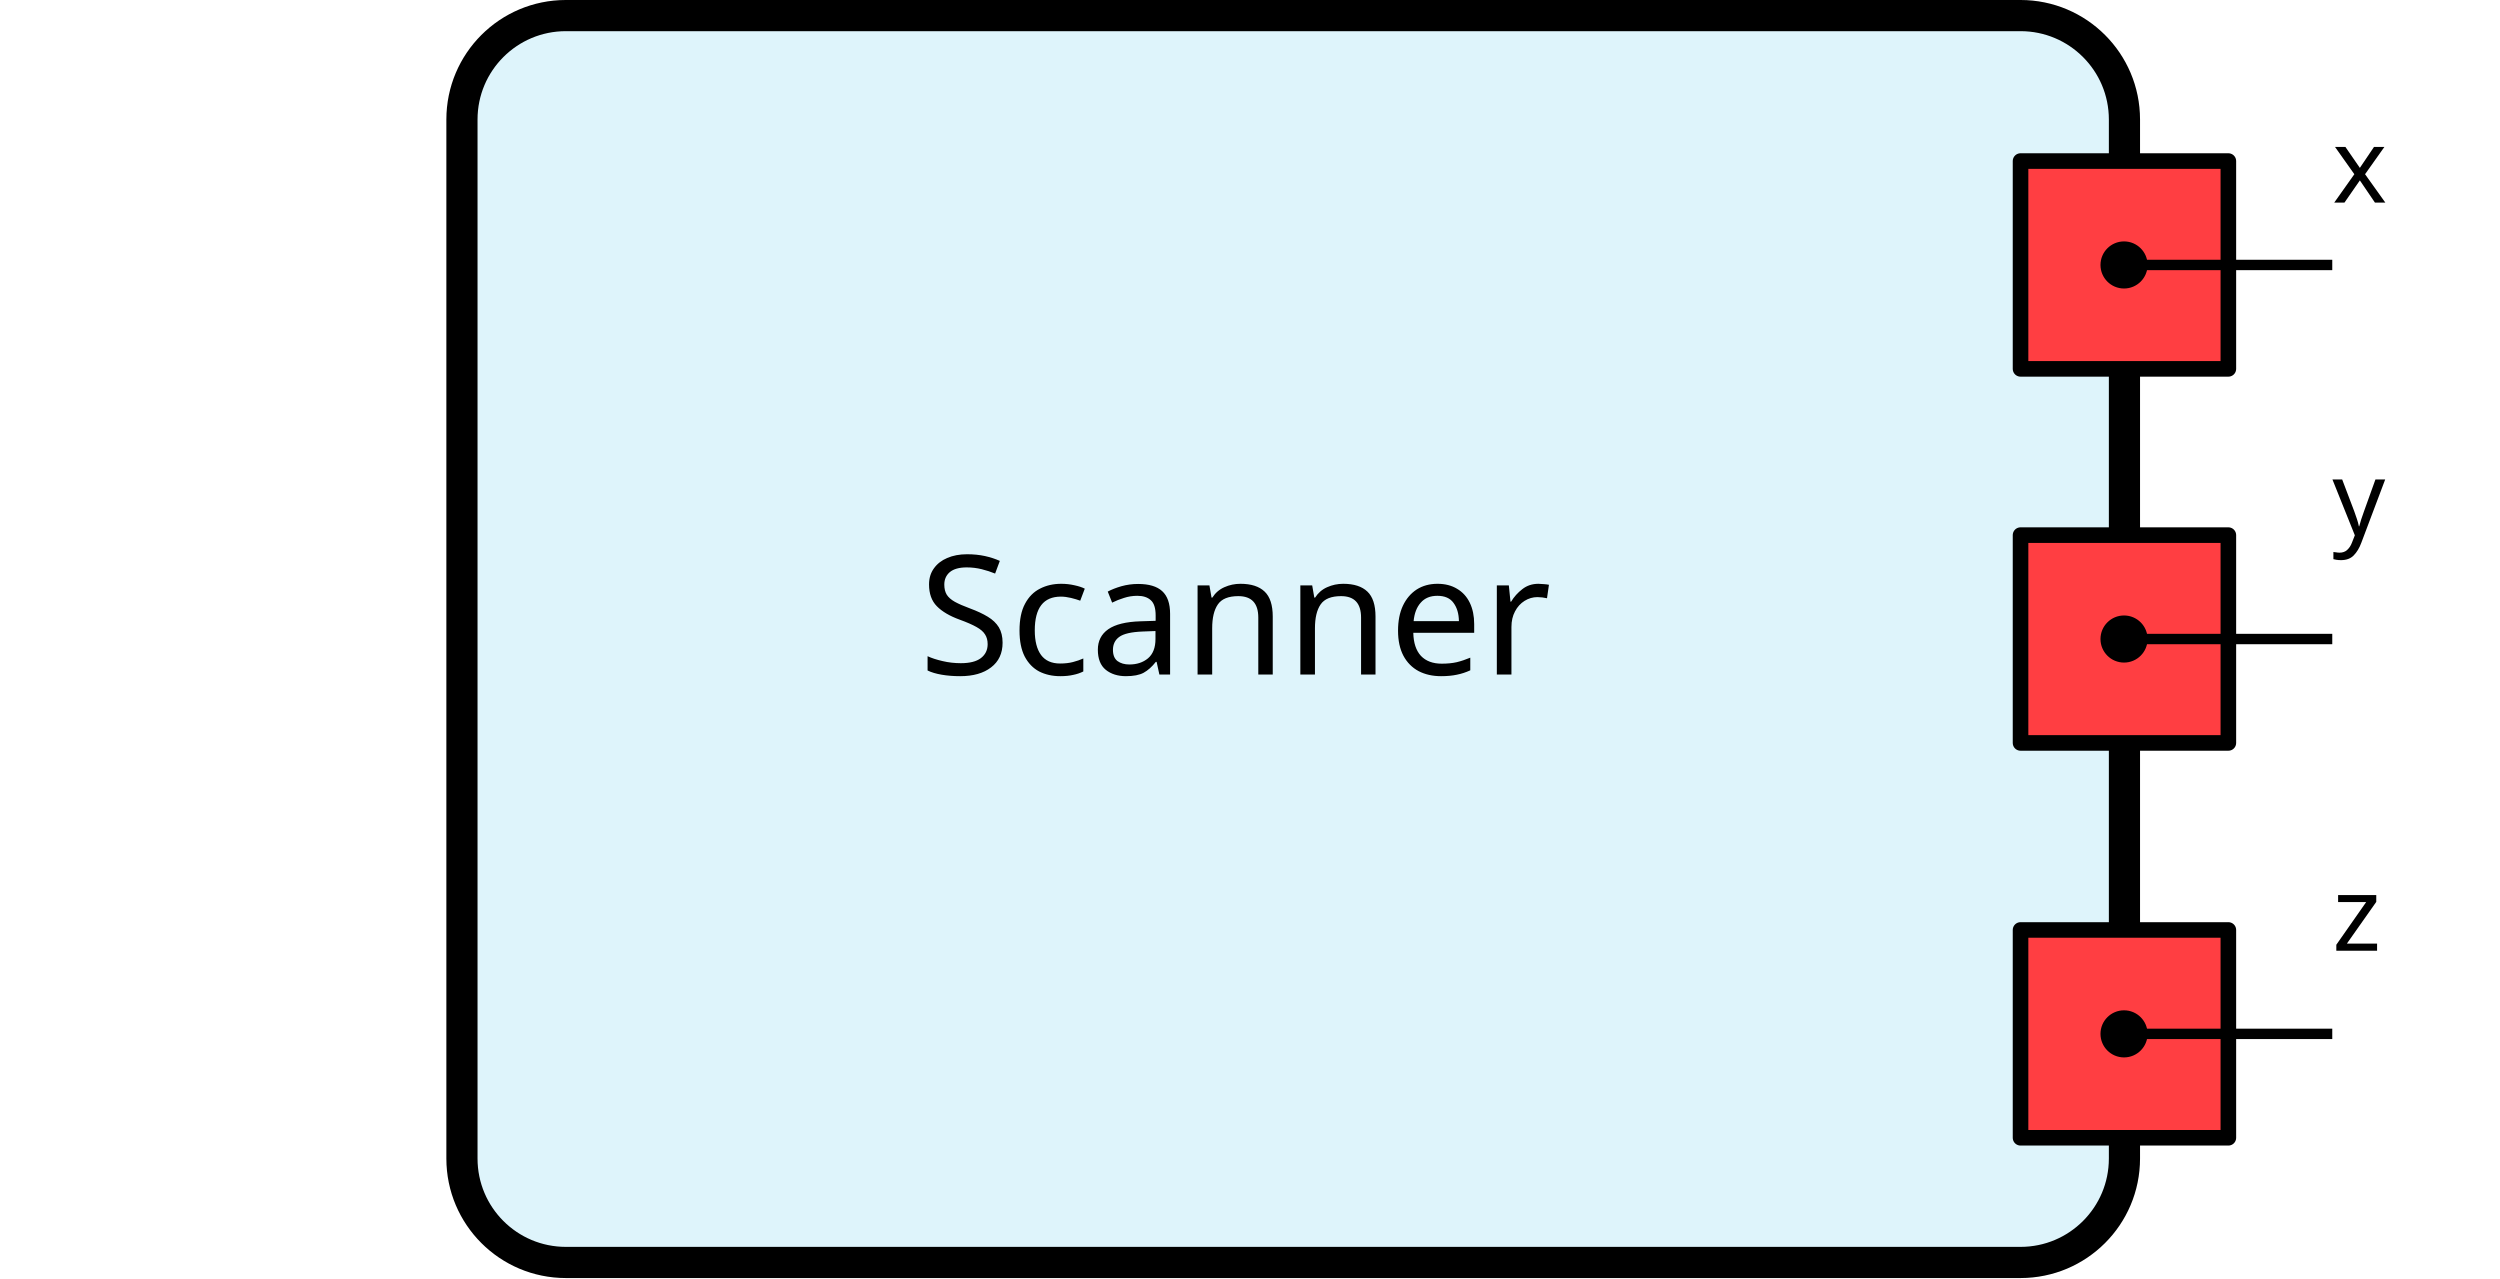
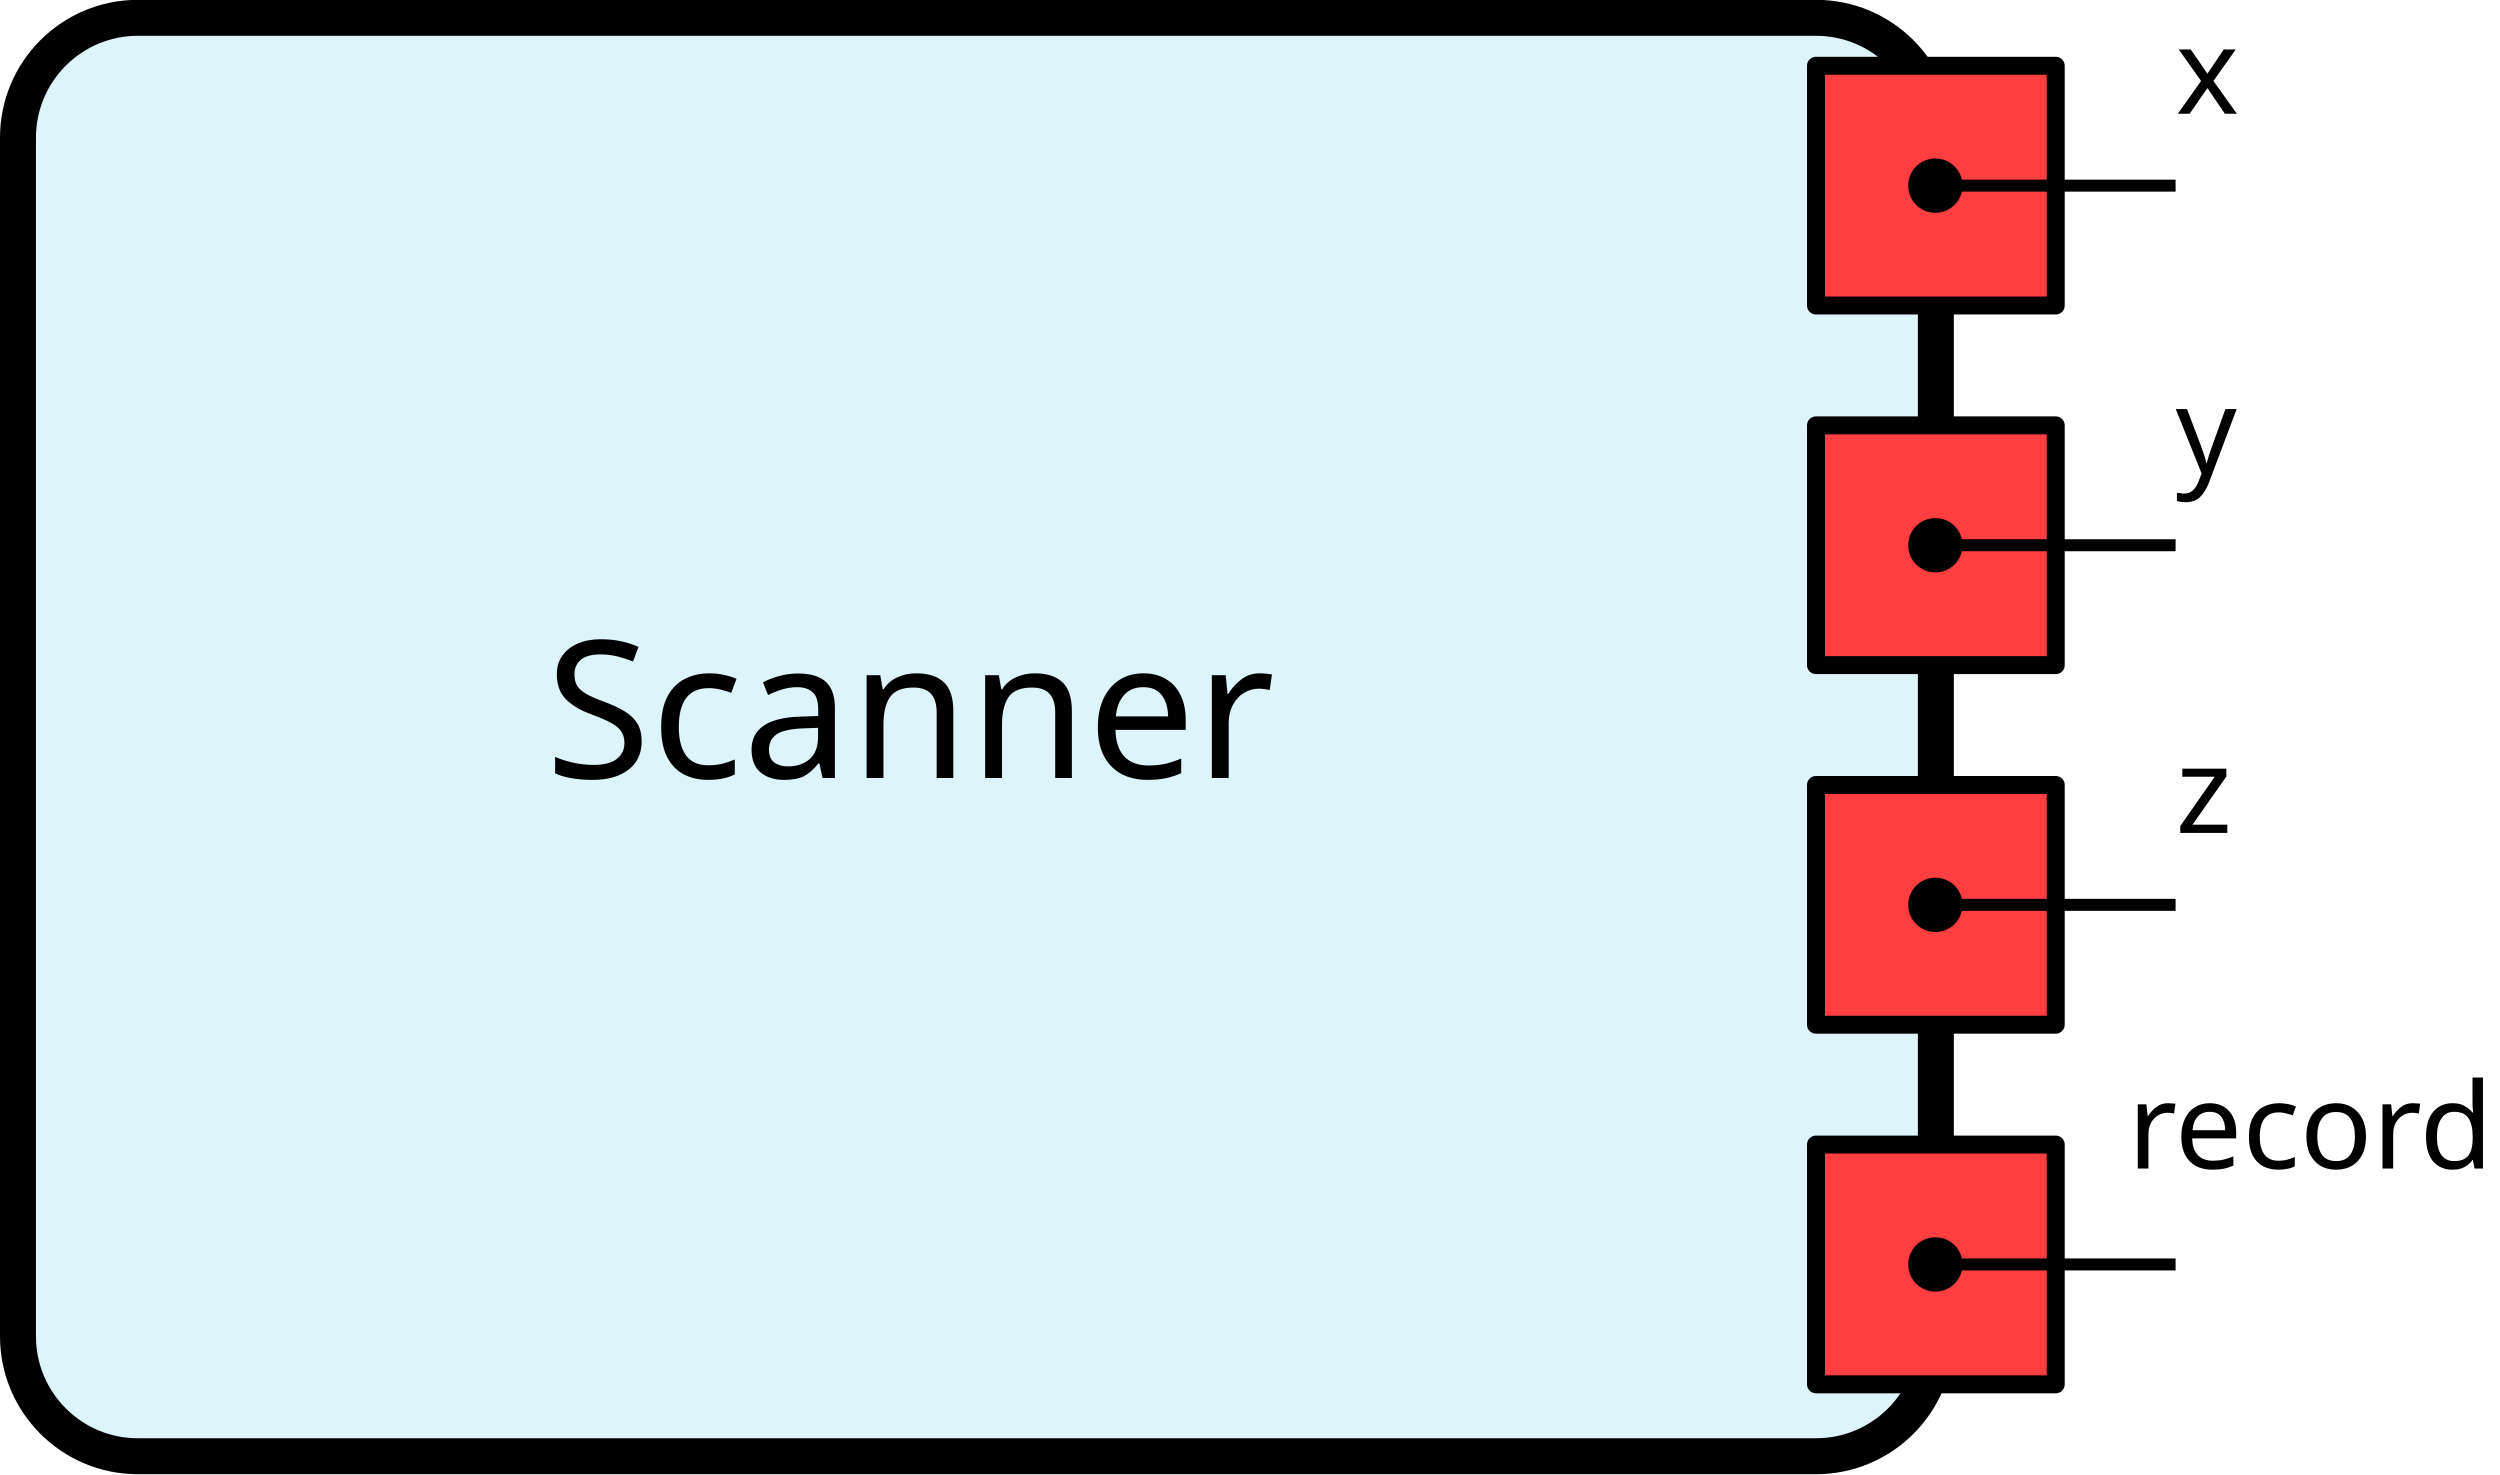
- <svg xmlns="http://www.w3.org/2000/svg" width="240.601" height="123" id="svg4560" version="1.1">
+ <svg xmlns="http://www.w3.org/2000/svg" width="208.564" height="123" id="svg4560" version="1.1">
  <defs id="defs4562">
    <marker orient="auto" refY="0" refX="0" id="DotM" style="overflow:visible">
      <path id="path3905" d="m -2.5,-1 c 0,2.76 -2.24,5 -5,5 -2.76,0 -5,-2.24 -5,-5 0,-2.76 2.24,-5 5,-5 2.76,0 5,2.24 5,5 z" style="fill-rule:evenodd;stroke:#000000;stroke-width:1pt;marker-start:none;marker-end:none" transform="matrix(0.4,0,0,0.4,2.96,0.4)" />
    </marker>
    <marker orient="auto" refY="0" refX="0" id="marker4580" style="overflow:visible">
      <path id="path4582" d="m -2.5,-1 c 0,2.76 -2.24,5 -5,5 -2.76,0 -5,-2.24 -5,-5 0,-2.76 2.24,-5 5,-5 2.76,0 5,2.24 5,5 z" style="fill-rule:evenodd;stroke:#000000;stroke-width:1pt;marker-start:none;marker-end:none" transform="matrix(0.4,0,0,0.4,2.96,0.4)" />
    </marker>
    <marker orient="auto" refY="0" refX="0" id="marker4584" style="overflow:visible">
      <path id="path4586" d="m -2.5,-1 c 0,2.76 -2.24,5 -5,5 -2.76,0 -5,-2.24 -5,-5 0,-2.76 2.24,-5 5,-5 2.76,0 5,2.24 5,5 z" style="fill-rule:evenodd;stroke:#000000;stroke-width:1pt;marker-start:none;marker-end:none" transform="matrix(0.4,0,0,0.4,2.96,0.4)" />
    </marker>
    <marker orient="auto" refY="0" refX="0" id="marker4588" style="overflow:visible">
      <path id="path4590" d="m -2.5,-1 c 0,2.76 -2.24,5 -5,5 -2.76,0 -5,-2.24 -5,-5 0,-2.76 2.24,-5 5,-5 2.76,0 5,2.24 5,5 z" style="fill-rule:evenodd;stroke:#000000;stroke-width:1pt;marker-start:none;marker-end:none" transform="matrix(0.4,0,0,0.4,2.96,0.4)" />
    </marker>
    <marker orient="auto" refY="0" refX="0" id="marker4592" style="overflow:visible">
      <path id="path4594" d="m -2.5,-1 c 0,2.76 -2.24,5 -5,5 -2.76,0 -5,-2.24 -5,-5 0,-2.76 2.24,-5 5,-5 2.76,0 5,2.24 5,5 z" style="fill-rule:evenodd;stroke:#000000;stroke-width:1pt;marker-start:none;marker-end:none" transform="matrix(0.4,0,0,0.4,2.96,0.4)" />
    </marker>
    <marker orient="auto" refY="0" refX="0" id="marker4596" style="overflow:visible">
      <path id="path4598" d="m -2.5,-1 c 0,2.76 -2.24,5 -5,5 -2.76,0 -5,-2.24 -5,-5 0,-2.76 2.24,-5 5,-5 2.76,0 5,2.24 5,5 z" style="fill-rule:evenodd;stroke:#000000;stroke-width:1pt;marker-start:none;marker-end:none" transform="matrix(0.4,0,0,0.4,2.96,0.4)" />
    </marker>
  </defs>
-   <g id="layer1" transform="translate(-155.542,-470.8622)">
+   <g id="layer1" transform="translate(-198.5,-470.875)">
    <rect style="fill:#00adde;fill-opacity:0.132;stroke:#000000;stroke-width:3;stroke-linecap:round;stroke-linejoin:round;stroke-miterlimit:4;stroke-opacity:1;stroke-dasharray:none;stroke-dashoffset:0" id="rect4305-6" width="160" height="120" x="200" y="472.362" rx="10" ry="10" />
-     <g transform="translate(80,-50.00001)" id="g4307-11">
+     <g transform="translate(80,-66.00001)" id="g4307-11">
      <rect y="572.362" x="270" height="20" width="20" id="rect3006-1-4" style="fill:#ff3e42;fill-opacity:1;stroke:#000000;stroke-width:1.5;stroke-linecap:round;stroke-linejoin:round;stroke-miterlimit:4;stroke-opacity:1;stroke-dasharray:none;stroke-dashoffset:0" />
      <path id="path3835-6" d="m 280,582.362 20,0" style="fill:none;stroke:#000000;stroke-width:1px;stroke-linecap:butt;stroke-linejoin:miter;stroke-opacity:1;marker-start:url(#DotM)" />
    </g>
    <text xml:space="preserve" style="font-size:40.079px;font-style:normal;font-variant:normal;font-weight:normal;font-stretch:normal;line-height:125%;letter-spacing:0px;word-spacing:0px;fill:#000000;fill-opacity:1;stroke:none;font-family:Ubuntu Mono;-inkscape-font-specification:Ubuntu Mono" x="244" y="535.784" id="text3802-0-6-8">
      <tspan id="tspan3804-1-2-9" x="244" y="535.784" style="font-size:16px">Scanner</tspan>
    </text>
-     <g id="g3008" transform="translate(80,-12.00001)">
+     <g id="g3008" transform="translate(80,-36.00001)">
      <rect style="fill:#ff3e42;fill-opacity:1;stroke:#000000;stroke-width:1.5;stroke-linecap:round;stroke-linejoin:round;stroke-miterlimit:4;stroke-opacity:1;stroke-dasharray:none;stroke-dashoffset:0" id="rect3010" width="20" height="20" x="270" y="572.362" />
      <path style="fill:none;stroke:#000000;stroke-width:1px;stroke-linecap:butt;stroke-linejoin:miter;stroke-opacity:1;marker-start:url(#DotM)" d="m 280,582.362 20,0" id="path3012" />
    </g>
-     <g transform="translate(80,-86.00001)" id="g3014">
+     <g transform="translate(80,-96.00001)" id="g3014">
      <rect y="572.362" x="270" height="20" width="20" id="rect3016" style="fill:#ff3e42;fill-opacity:1;stroke:#000000;stroke-width:1.5;stroke-linecap:round;stroke-linejoin:round;stroke-miterlimit:4;stroke-opacity:1;stroke-dasharray:none;stroke-dashoffset:0" />
      <path id="path3018" d="m 280,582.362 20,0" style="fill:none;stroke:#000000;stroke-width:1px;stroke-linecap:butt;stroke-linejoin:miter;stroke-opacity:1;marker-start:url(#DotM)" />
    </g>
-     <text xml:space="preserve" style="font-size:10px;font-style:normal;font-variant:normal;font-weight:normal;font-stretch:normal;line-height:125%;letter-spacing:0px;word-spacing:0px;fill:#000000;fill-opacity:1;stroke:none;font-family:Ubuntu Mono;-inkscape-font-specification:Ubuntu Mono" x="380" y="522.362" id="text3024">
-       <tspan id="tspan3026" x="380" y="522.362">y</tspan>
+     <text xml:space="preserve" style="font-size:10px;font-style:normal;font-variant:normal;font-weight:normal;font-stretch:normal;line-height:125%;letter-spacing:0px;word-spacing:0px;fill:#000000;fill-opacity:1;stroke:none;font-family:Ubuntu Mono;-inkscape-font-specification:Ubuntu Mono" x="380" y="510.362" id="text3024">
+       <tspan id="tspan3026" x="380" y="510.362">y</tspan>
    </text>
-     <text id="text3028" y="562.362" x="380" style="font-size:10px;font-style:normal;font-variant:normal;font-weight:normal;font-stretch:normal;line-height:125%;letter-spacing:0px;word-spacing:0px;fill:#000000;fill-opacity:1;stroke:none;font-family:Ubuntu Mono;-inkscape-font-specification:Ubuntu Mono" xml:space="preserve">
-       <tspan y="562.362" x="380" id="tspan3030">z</tspan>
+     <text id="text3028" y="540.362" x="380" style="font-size:10px;font-style:normal;font-variant:normal;font-weight:normal;font-stretch:normal;line-height:125%;letter-spacing:0px;word-spacing:0px;fill:#000000;fill-opacity:1;stroke:none;font-family:Ubuntu Mono;-inkscape-font-specification:Ubuntu Mono" xml:space="preserve">
+       <tspan y="540.362" x="380" id="tspan3030">z</tspan>
    </text>
-     <text xml:space="preserve" style="font-size:10px;font-style:normal;font-variant:normal;font-weight:normal;font-stretch:normal;line-height:125%;letter-spacing:0px;word-spacing:0px;fill:#000000;fill-opacity:1;stroke:none;font-family:Ubuntu Mono;-inkscape-font-specification:Ubuntu Mono" x="380" y="490.362" id="text3032">
-       <tspan id="tspan3034" x="380" y="490.362">x</tspan>
+     <text xml:space="preserve" style="font-size:10px;font-style:normal;font-variant:normal;font-weight:normal;font-stretch:normal;line-height:125%;letter-spacing:0px;word-spacing:0px;fill:#000000;fill-opacity:1;stroke:none;font-family:Ubuntu Mono;-inkscape-font-specification:Ubuntu Mono" x="380" y="480.362" id="text3032">
+       <tspan id="tspan3034" x="380" y="480.362">x</tspan>
+     </text>
+     <g transform="translate(80,-6.000011)" id="g3013">
+       <rect y="572.362" x="270" height="20" width="20" id="rect3015" style="fill:#ff3e42;fill-opacity:1;stroke:#000000;stroke-width:1.5;stroke-linecap:round;stroke-linejoin:round;stroke-miterlimit:4;stroke-opacity:1;stroke-dasharray:none;stroke-dashoffset:0" />
+       <path id="path3017" d="m 280,582.362 20,0" style="fill:none;stroke:#000000;stroke-width:1px;stroke-linecap:butt;stroke-linejoin:miter;stroke-opacity:1;marker-start:url(#DotM)" />
+     </g>
+     <text xml:space="preserve" style="font-size:10px;font-style:normal;font-variant:normal;font-weight:normal;font-stretch:normal;line-height:125%;letter-spacing:0px;word-spacing:0px;fill:#000000;fill-opacity:1;stroke:none;font-family:Ubuntu Mono;-inkscape-font-specification:Ubuntu Mono" x="376" y="568.362" id="text3019">
+       <tspan id="tspan3021" x="376" y="568.362">record</tspan>
    </text>
  </g>
</svg>
